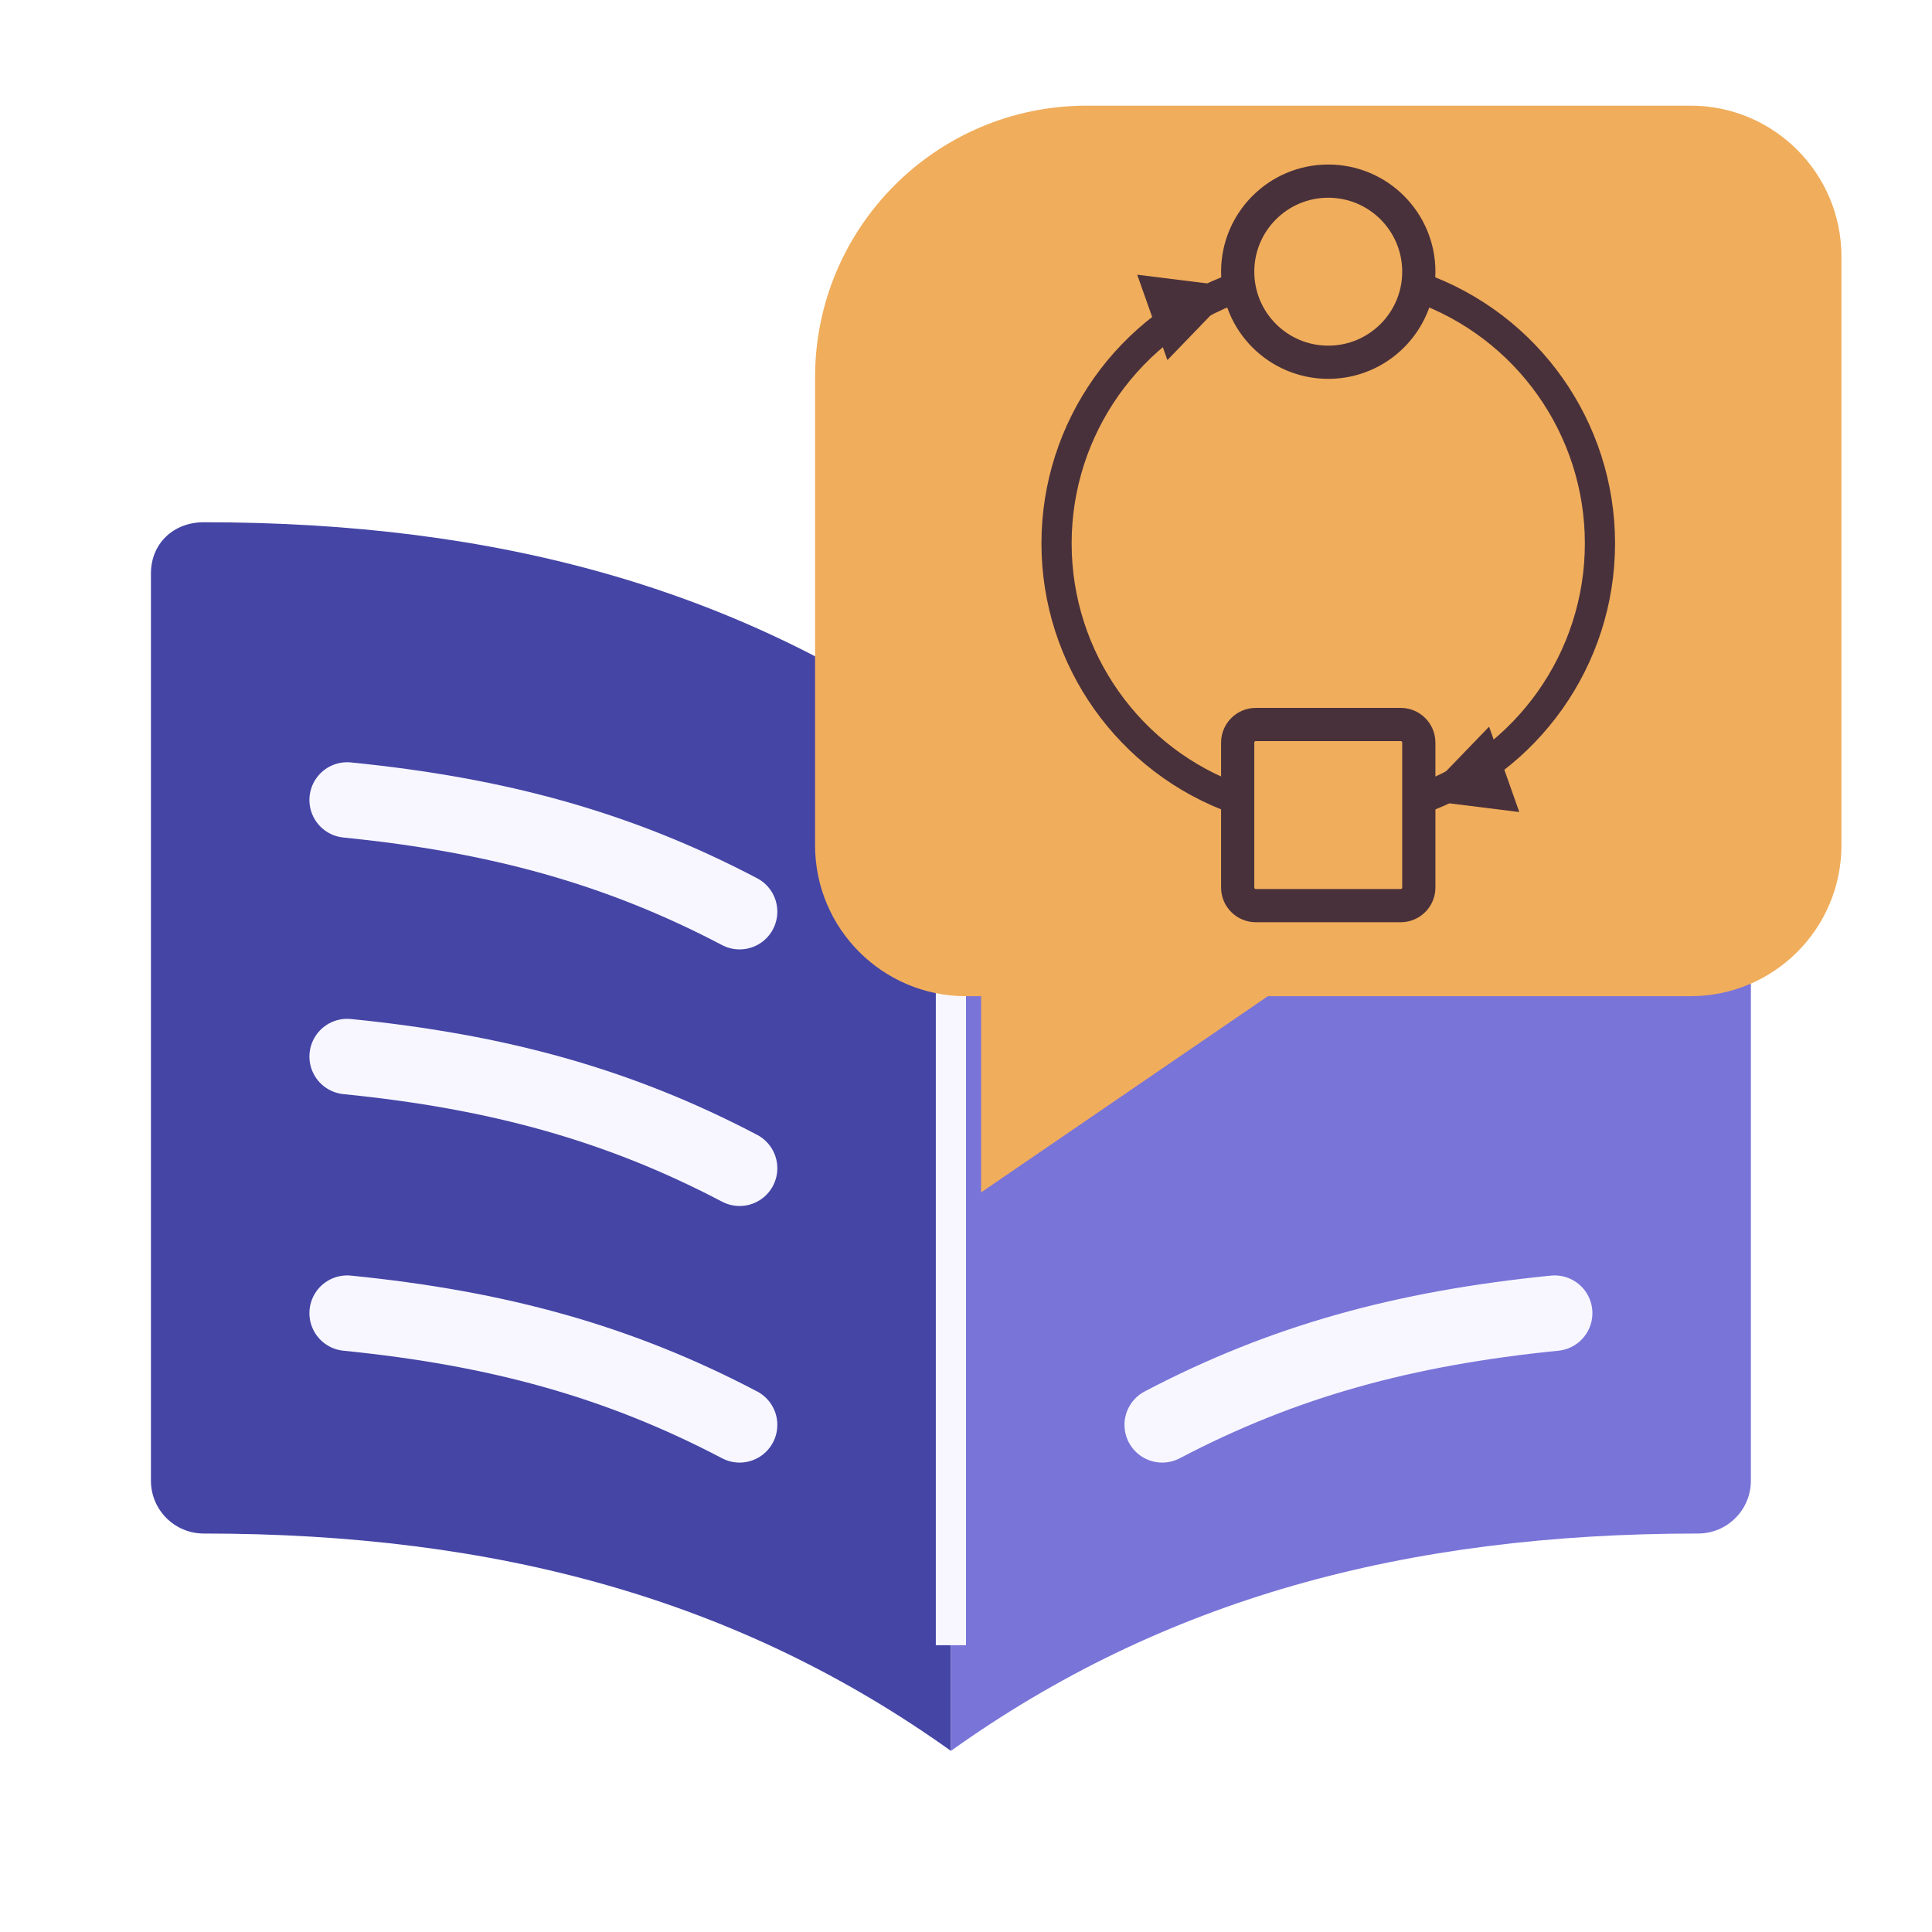
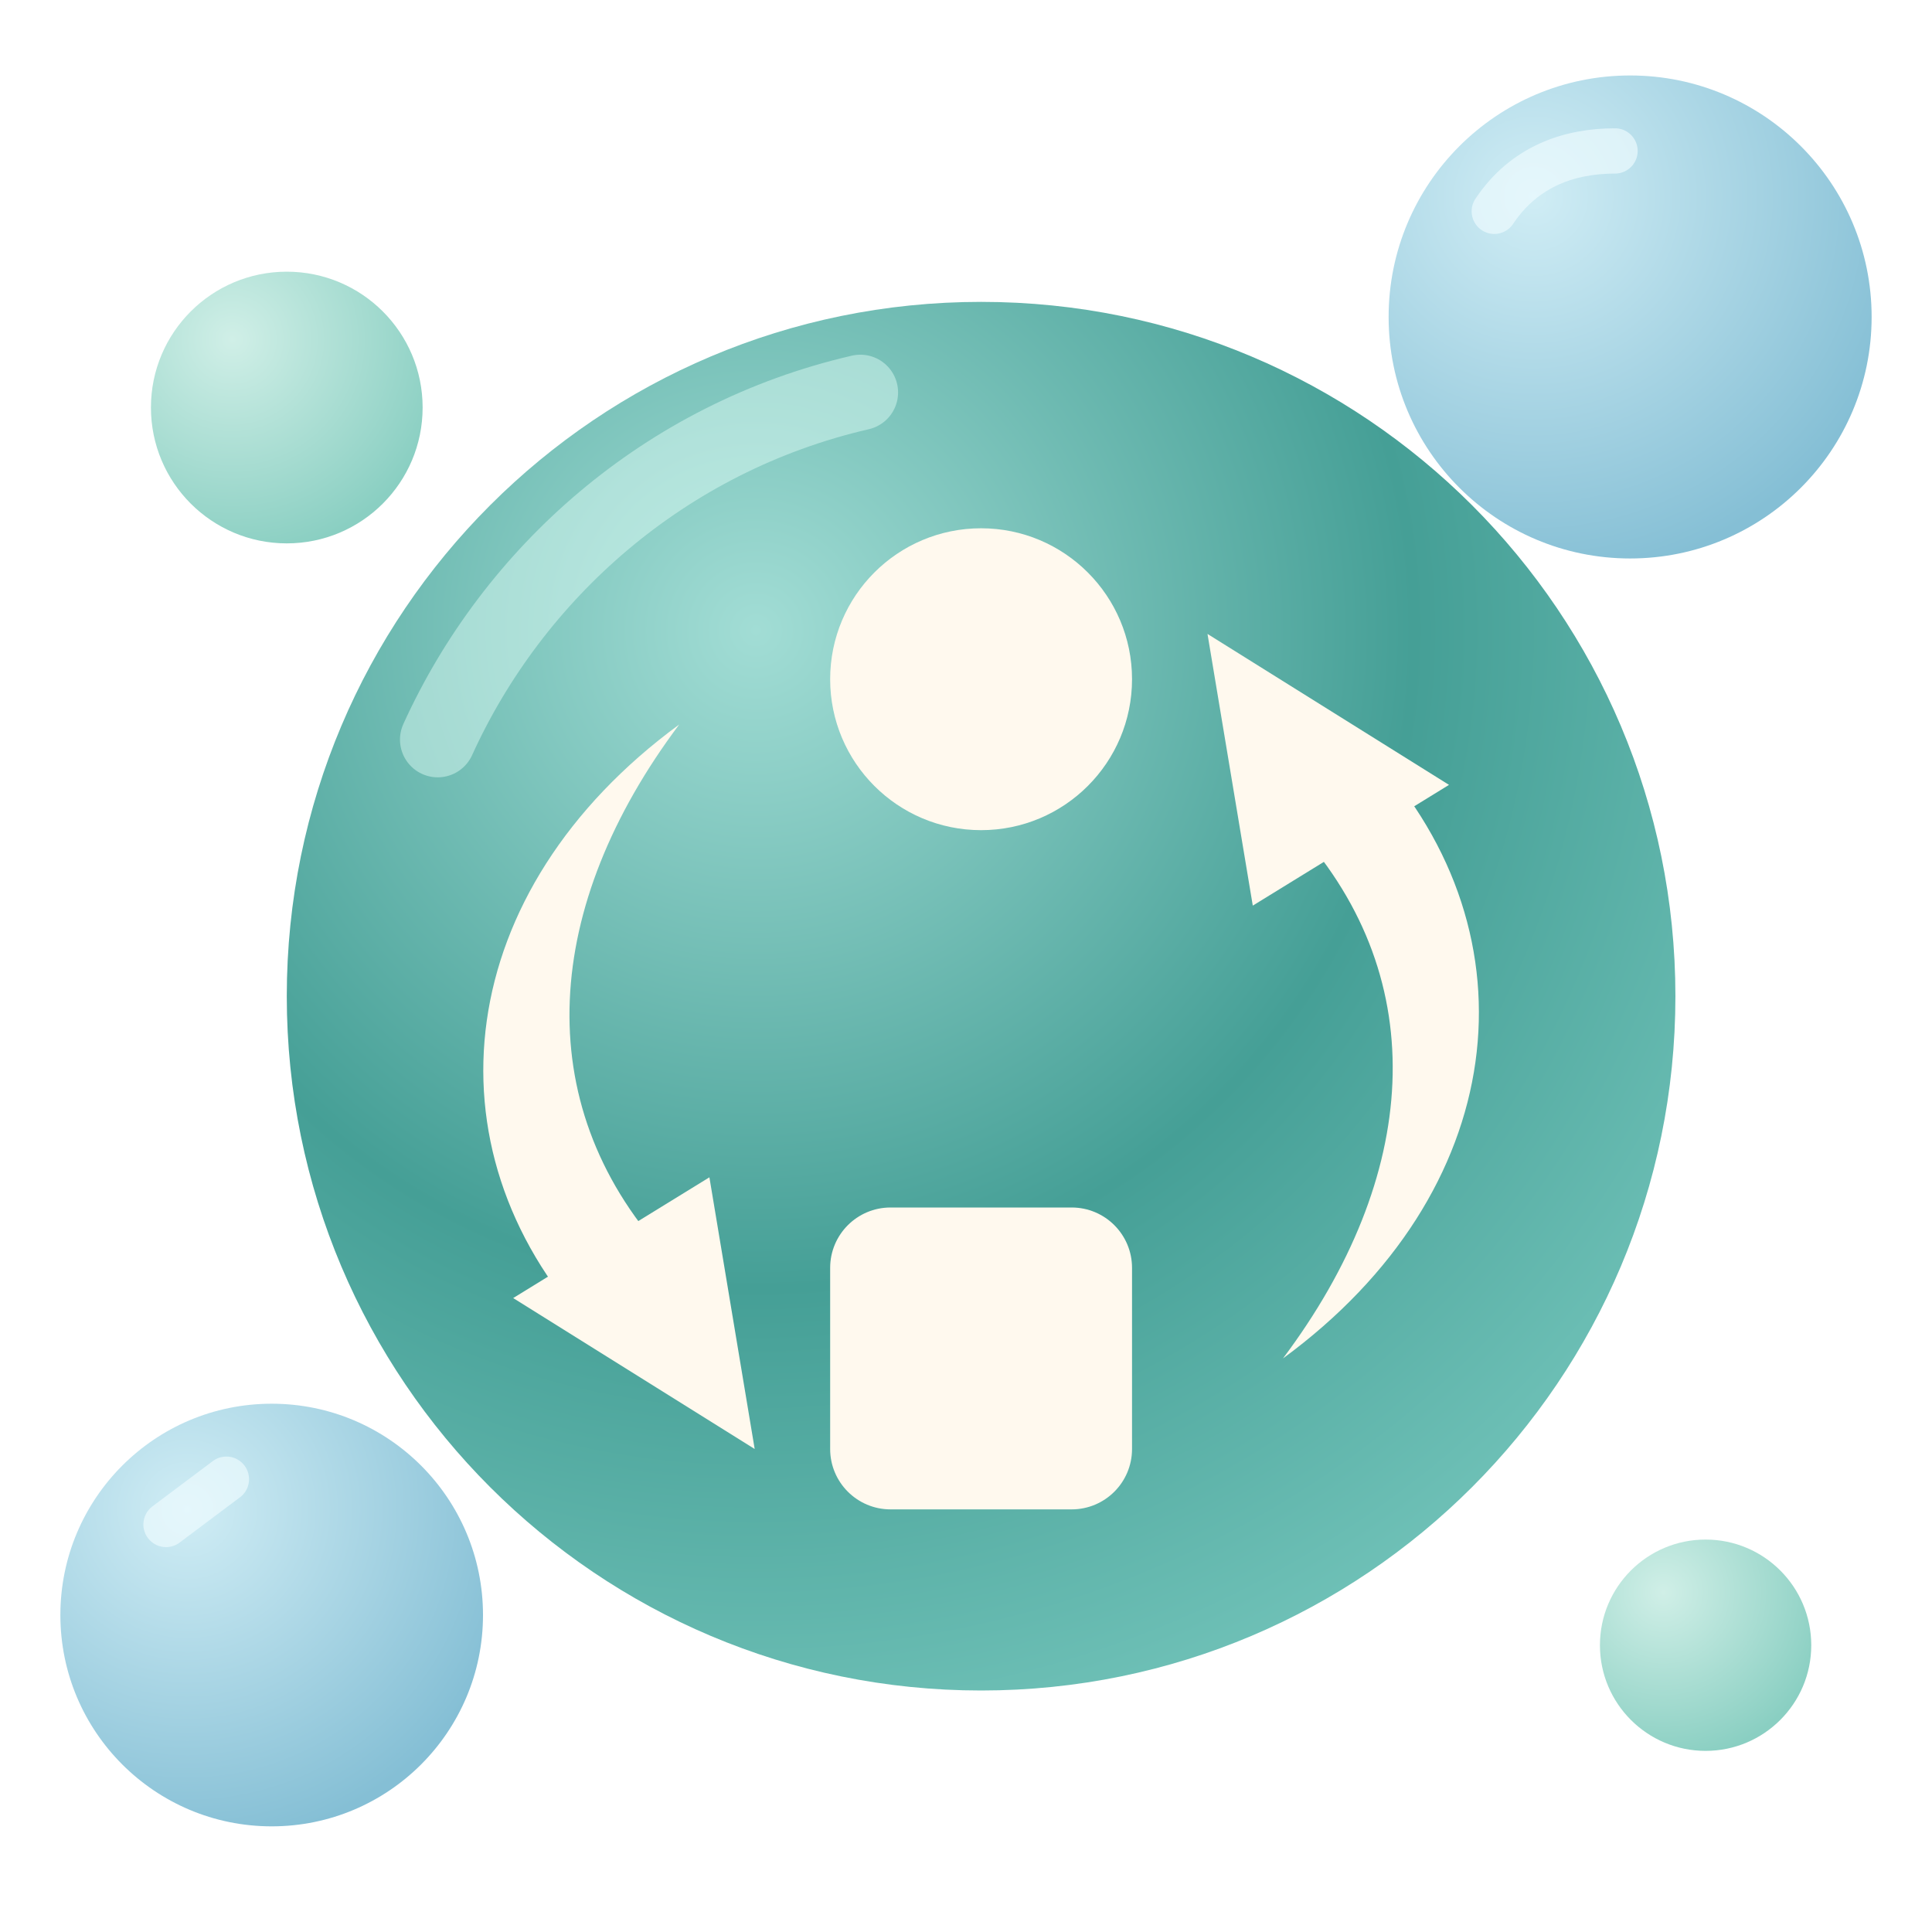
<svg xmlns="http://www.w3.org/2000/svg" viewBox="0 0 128 128" fill="none">
  <defs>
-     <marker id="cycle-arrow" viewBox="0 0 6 6" refX="6" refY="3" markerWidth="6" markerHeight="6" markerUnits="userSpaceOnUse" orient="auto">
-       <path d="M0 0 6 3 0 6Z" fill="#49313B" />
-     </marker>
+     <radialGradient id="air-main" cx="34%" cy="24%" r="85%">
+       <stop stop-color="#A2DDD5" />
+       <stop offset=".55" stop-color="#459F96" />
+       <stop offset="1" stop-color="#74C5BB" />
+     </radialGradient>
+     <radialGradient id="air-blue" cx="30%" cy="25%" r="80%">
+       <stop stop-color="#D0EDF5" />
+       <stop offset="1" stop-color="#85BFD5" />
+     </radialGradient>
+     <radialGradient id="air-small" cx="30%" cy="25%" r="80%">
+       <stop stop-color="#D0EFE7" />
+       <stop offset="1" stop-color="#8ACFC2" />
+     </radialGradient>
  </defs>
-   <path d="M10 38c0-2 1.5-3.4 3.5-3.4C33 34.6 49 39 63 49v67c-14-10-30-14.4-49.5-14.4A3.5 3.5 0 0 1 10 98.1z" fill="#4545A6" />
-   <path d="M63 49c14-10 30-14.4 49.5-14.4 2 0 3.5 1.4 3.5 3.4v60.1a3.5 3.5 0 0 1-3.5 3.5C93 101.6 77 106 63 116z" fill="#7974D8" />
-   <path d="M23 53c10 1 18 3.2 26 7.4M23 70c10 1 18 3.2 26 7.4M23 87c10 1 18 3.2 26 7.4m28 0c8-4.2 16-6.4 26-7.4" stroke="#F8F7FF" stroke-width="5" stroke-linecap="round" />
-   <path d="M63 51v58" stroke="#F8F7FF" stroke-width="2" />
-   <path d="M72 7h40a10 10 0 0 1 10 10v39a10 10 0 0 1-10 10H84L65 79V66h-1a10 10 0 0 1-10-10V25A18 18 0 0 1 72 7z" fill="#F0AD5B" />
-   <g stroke="#49313B" stroke-width="2" stroke-linecap="butt" marker-end="url(#cycle-arrow)">
-     <path d="M94 19.029 A18 18 0 0 1 94 52.971" />
-     <path d="M82 52.971 A18 18 0 0 1 82 19.029" />
-   </g>
-   <g stroke="#49313B" stroke-width="2.2" stroke-linecap="round" stroke-linejoin="round" fill="#F0AD5B">
-     <circle cx="88" cy="18" r="6" />
-     <rect x="82" y="48" width="12" height="12" rx="1.2" />
+   <circle cx="108" cy="21" r="16" fill="url(#air-blue)" />
+   <circle cx="19" cy="27" r="9" fill="url(#air-small)" />
+   <circle cx="18" cy="107" r="14" fill="url(#air-blue)" />
+   <circle cx="113" cy="109" r="7" fill="url(#air-small)" />
+   <circle cx="65" cy="66" r="46" fill="url(#air-main)" />
+   <path d="M29 49c5-11 15-20 28-23" stroke="#E6FFF8" stroke-opacity=".45" stroke-width="5" stroke-linecap="round" />
+   <path d="M99 14c2-3 5-4 8-4M11 101l4-3" stroke="#F0FCFF" stroke-opacity=".65" stroke-width="3" stroke-linecap="round" />
+   <g fill="#FFF9EE">
+     <circle cx="65" cy="45" r="10" />
+     <rect x="55" y="80" width="20" height="20" rx="4" />
+     <path d="M45 48c-15 11-17 28-6 40l5-5c-9-10-8-23 1-35Z" />
+     <path d="m34 86 13-8 3 18Z" />
+     <path d="M85 90c15-11 17-28 6-40l-5 5c9 10 8 23-1 35Z" />
+     <path d="m96 52-13 8-3-18Z" />
  </g>
</svg>
